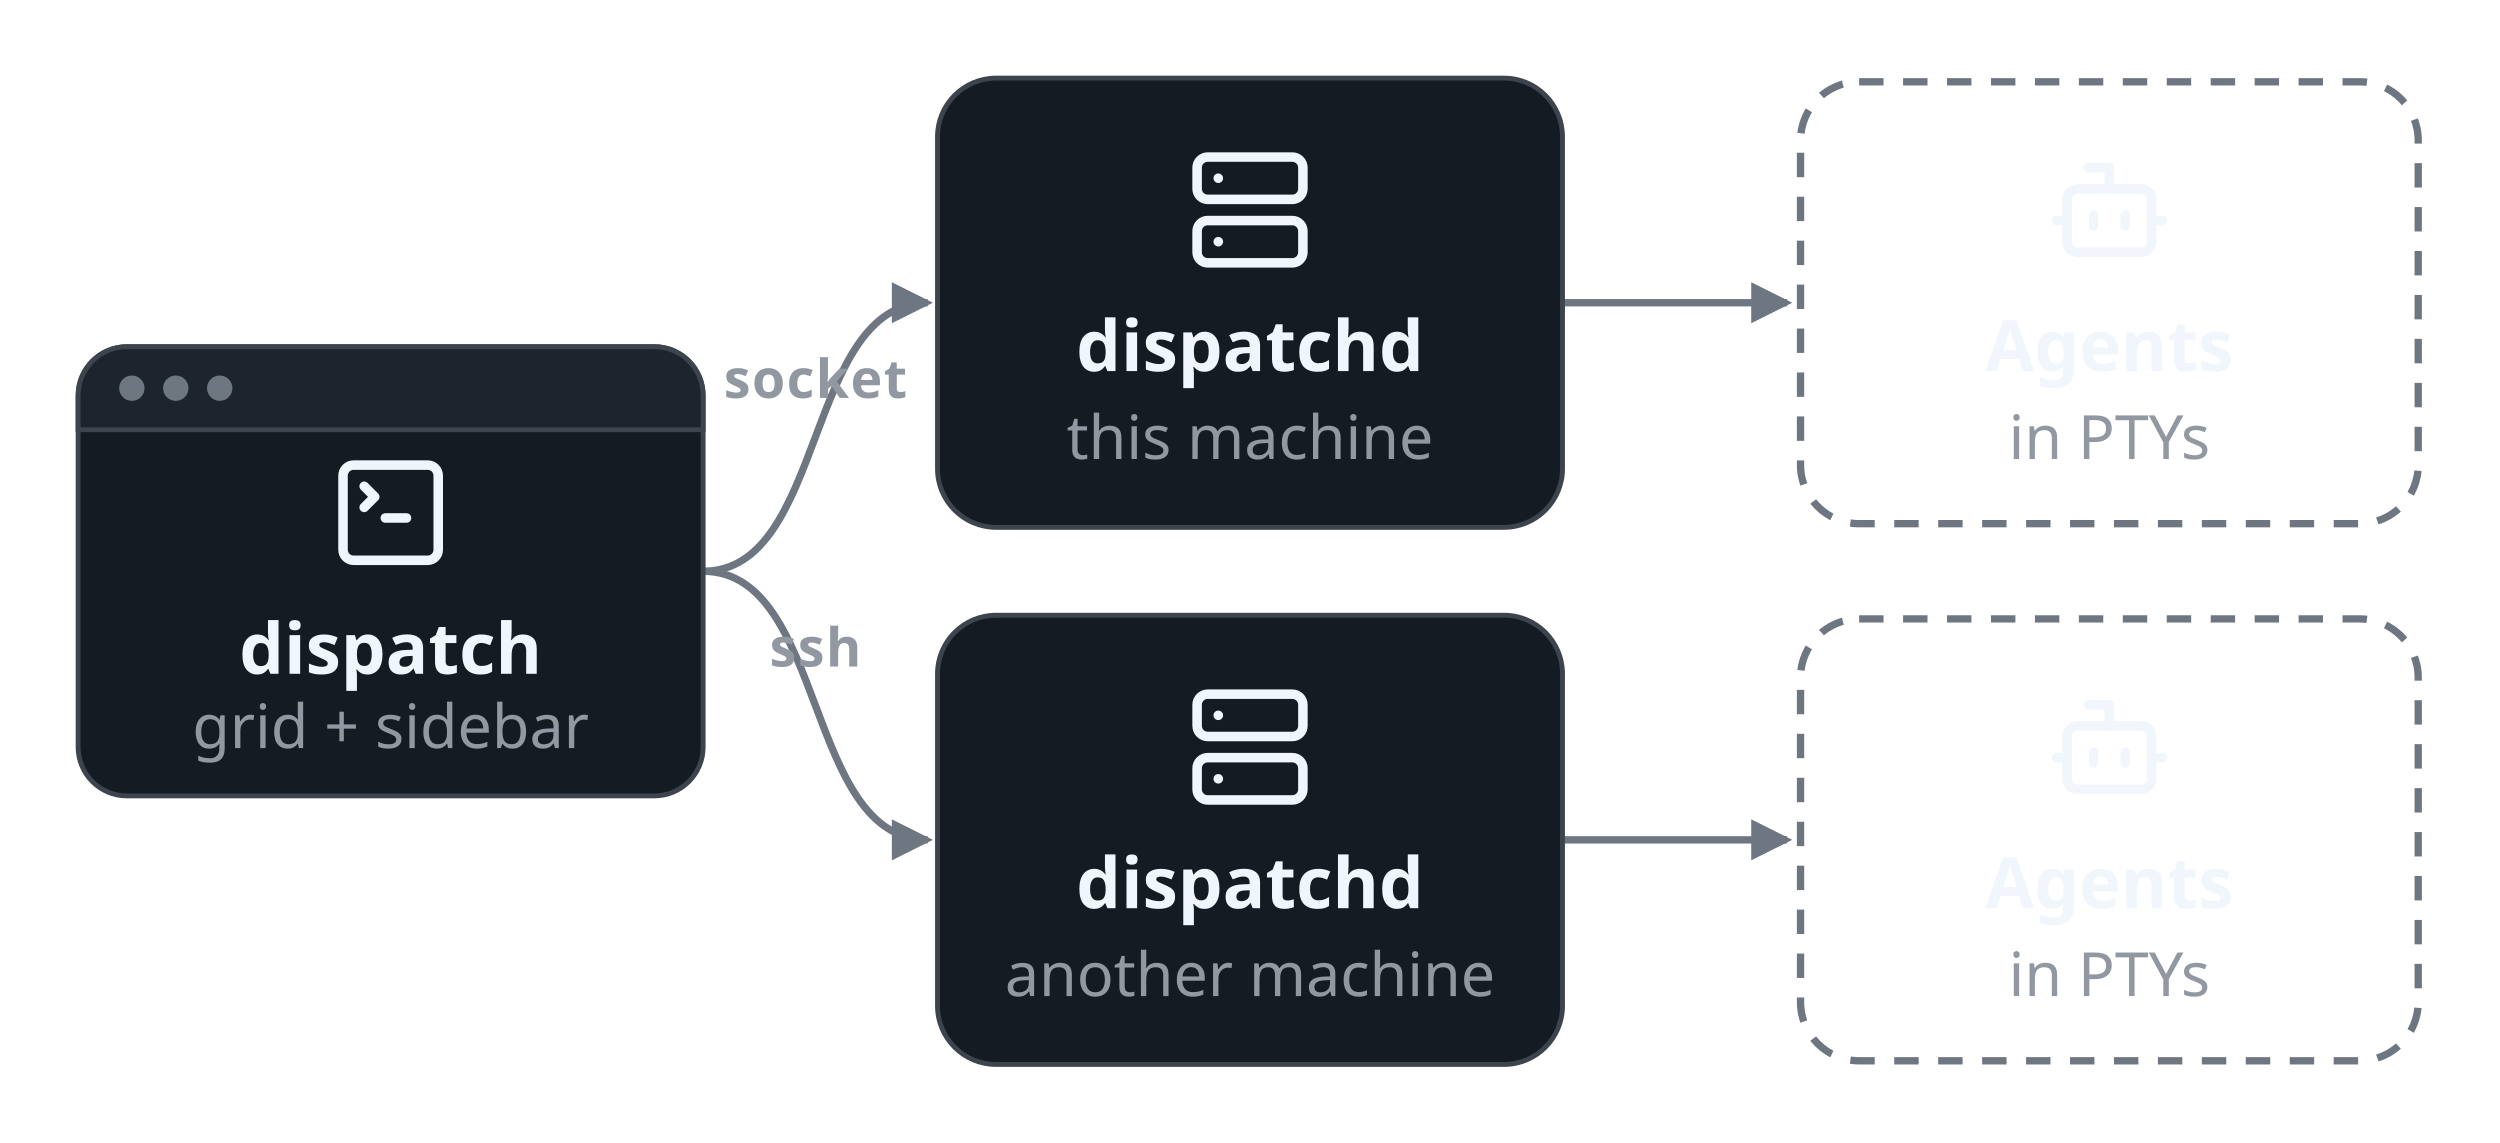
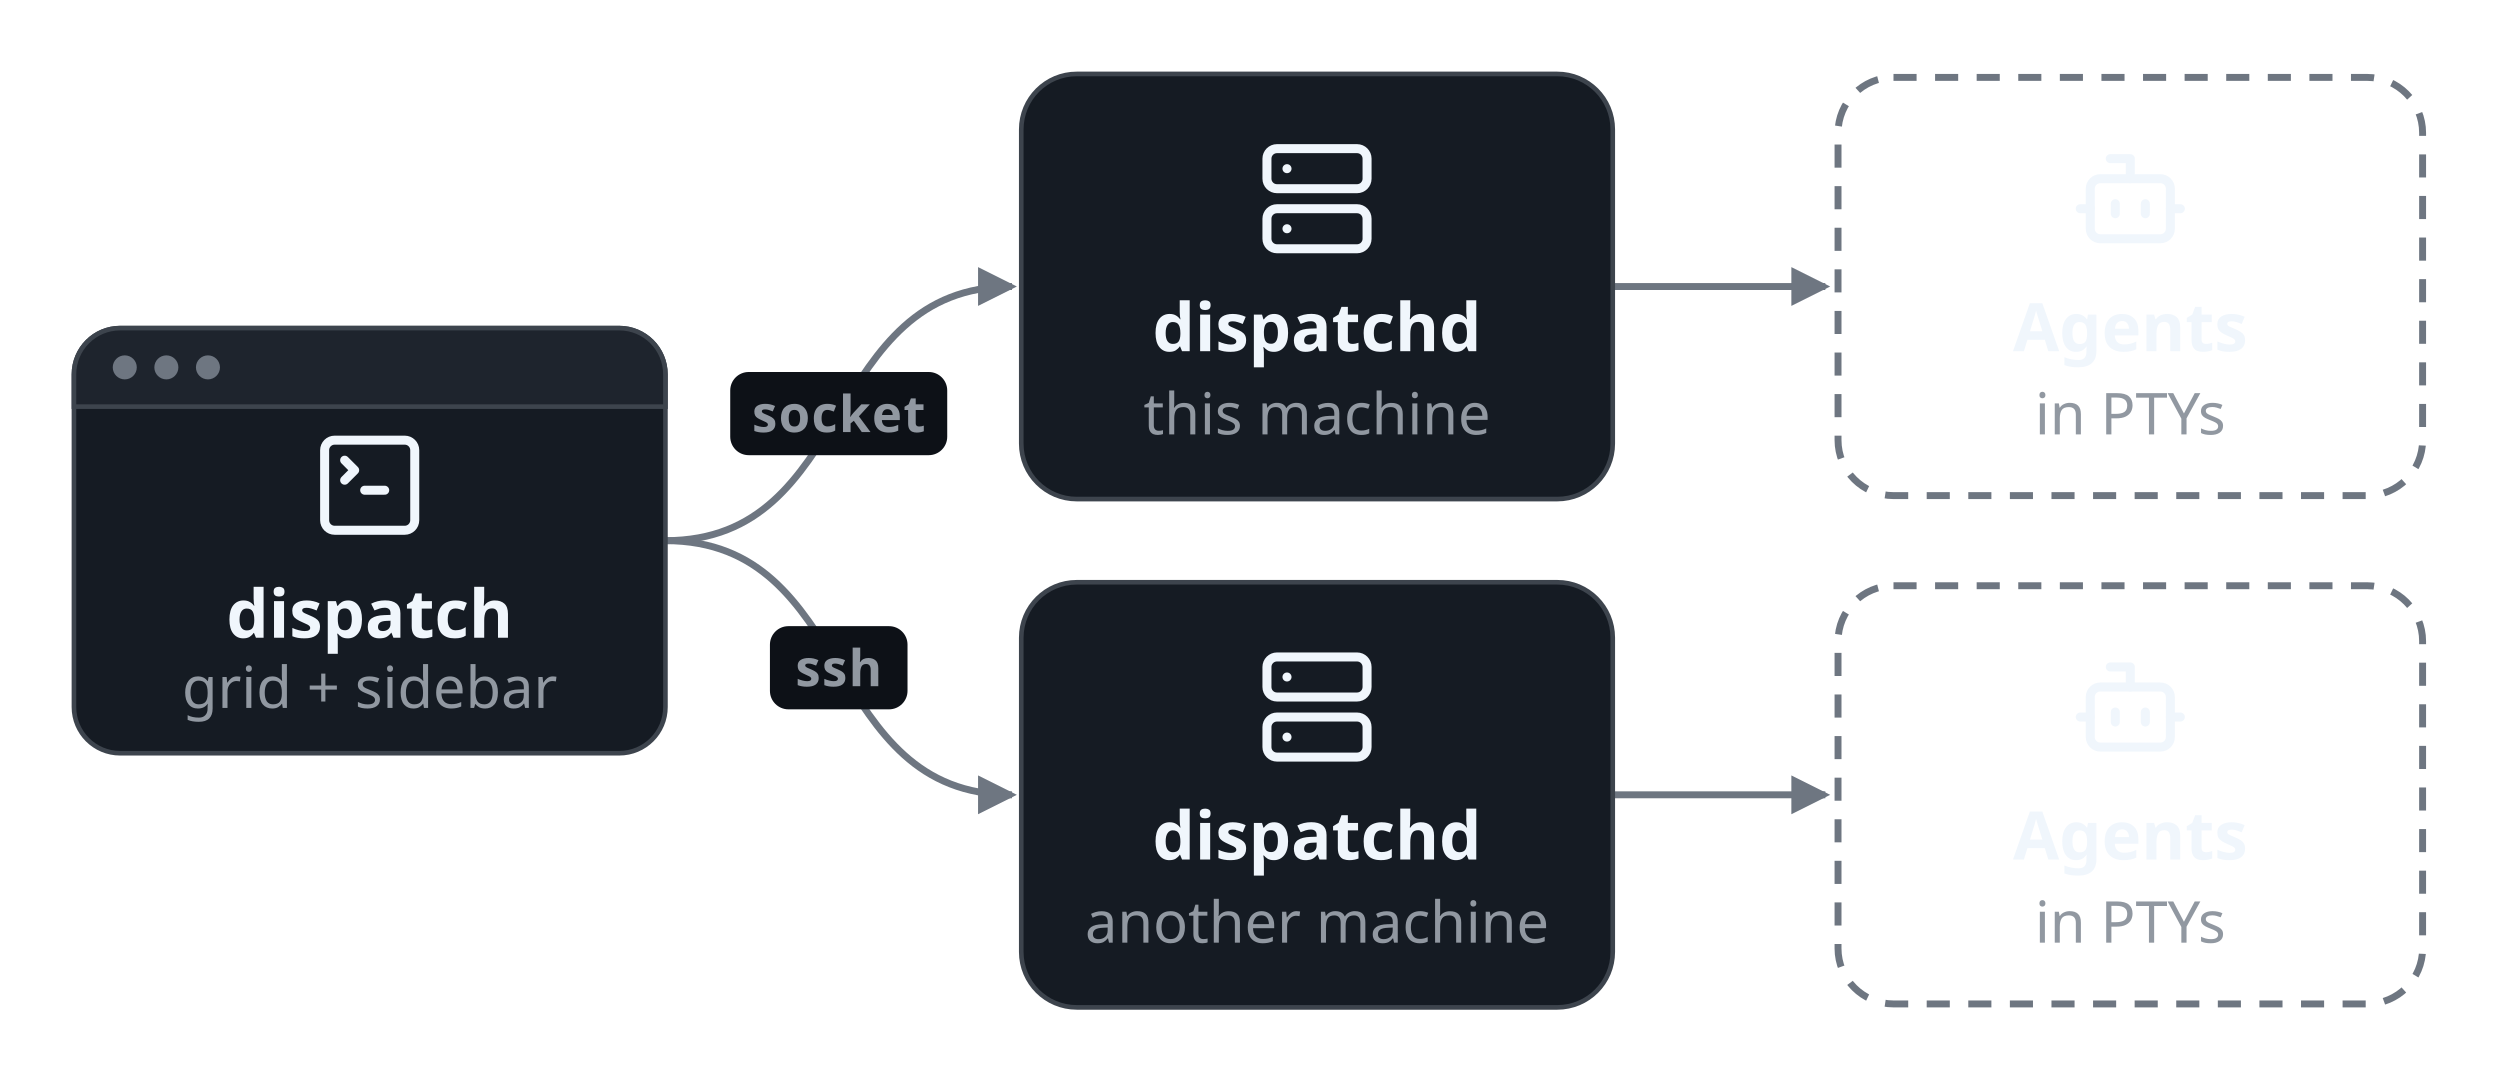
- <svg xmlns="http://www.w3.org/2000/svg" width="512" height="234" viewBox="0 0 512 234" role="img" aria-label="The dispatch client talks to dispatchd on this machine over a local socket and to dispatchd on another machine over ssh; each daemon runs its agents in PTYs.">
+ <svg xmlns="http://www.w3.org/2000/svg" width="541" height="234" viewBox="0 0 541 234" role="img" aria-label="The dispatch client talks to dispatchd on this machine over a local socket and to dispatchd on another machine over ssh; each daemon runs its agents in PTYs.">
  <style>text{font-family:-apple-system, BlinkMacSystemFont, 'Segoe UI', 'Noto Sans', Helvetica, Arial, sans-serif;fill:#f0f6fc}.tt{font-size:14.5px;font-weight:600}.sb{font-size:12.5px;fill:#9198a1}.el{font-size:11px;font-weight:600;fill:#9198a1;letter-spacing:.3px}</style>
  <defs>
    <marker id="ah" viewBox="0 0 10 10" refX="8" refY="5" markerWidth="7" markerHeight="7" orient="auto-start-reverse">
      <path d="M1 1 L9 5 L1 9 z" fill="#6e7681" />
    </marker>
  </defs>
-   <path d="M144 117 C169.3 117, 164.7 62, 190 62" fill="none" stroke="#6e7681" stroke-width="1.5" marker-end="url(#ah)" />
-   <text class="el" x="167" y="81.5" text-anchor="middle">socket</text>
-   <path d="M144 117 C169.3 117, 164.7 172, 190 172" fill="none" stroke="#6e7681" stroke-width="1.5" marker-end="url(#ah)" />
-   <text class="el" x="167" y="136.5" text-anchor="middle">ssh</text>
-   <path d="M320 62 C345.3 62, 340.7 62, 366 62" fill="none" stroke="#6e7681" stroke-width="1.5" marker-end="url(#ah)" />
-   <path d="M320 172 C345.3 172, 340.7 172, 366 172" fill="none" stroke="#6e7681" stroke-width="1.5" marker-end="url(#ah)" />
+   <path d="M144 117 C185.25 117, 177.75 62, 219 62" fill="none" stroke="#6e7681" stroke-width="1.5" marker-end="url(#ah)" />
+   <rect x="158.021" y="80.5" width="46.958" height="18" rx="4" fill="#0d1117" />
+   <text class="el" x="181.5" y="93.5" text-anchor="middle">socket</text>
+   <path d="M144 117 C185.25 117, 177.75 172, 219 172" fill="none" stroke="#6e7681" stroke-width="1.5" marker-end="url(#ah)" />
+   <rect x="166.613" y="135.5" width="29.774" height="18" rx="4" fill="#0d1117" />
+   <text class="el" x="181.5" y="148.5" text-anchor="middle">ssh</text>
+   <path d="M349 62 C374.3 62, 369.7 62, 395 62" fill="none" stroke="#6e7681" stroke-width="1.5" marker-end="url(#ah)" />
+   <path d="M349 172 C374.3 172, 369.7 172, 395 172" fill="none" stroke="#6e7681" stroke-width="1.5" marker-end="url(#ah)" />
  <rect x="16" y="71" width="128" height="92" rx="10" fill="#151b23" stroke="#3d444d" />
  <path d="M26 71 H134 A10 10 0 0 1 144 81 V88 H16 V81 A10 10 0 0 1 26 71Z" fill="#1e242d" stroke="#3d444d" />
  <circle cx="27" cy="79.5" r="2.6" fill="#6e7681" />
  <circle cx="36" cy="79.5" r="2.6" fill="#6e7681" />
  <circle cx="45" cy="79.5" r="2.6" fill="#6e7681" />
  <svg x="67" y="92" width="26" height="26" viewBox="0 0 24 24" fill="none" stroke="#f0f6fc" stroke-width="1.8" stroke-linecap="round" stroke-linejoin="round">
    <path d="m7 11 2-2-2-2" />
    <path d="M11 13h4" />
    <rect width="18" height="18" x="3" y="3" rx="2" ry="2" />
  </svg>
  <text class="tt" x="80" y="138" text-anchor="middle">dispatch</text>
  <text class="sb" x="80" y="153.2" text-anchor="middle">grid + sidebar</text>
-   <rect x="192" y="16" width="128" height="92" rx="12" fill="#151b23" stroke="#3d444d" />
-   <svg x="243" y="30" width="26" height="26" viewBox="0 0 24 24" fill="none" stroke="#f0f6fc" stroke-width="1.8" stroke-linecap="round" stroke-linejoin="round">
+   <rect x="221" y="16" width="128" height="92" rx="12" fill="#151b23" stroke="#3d444d" />
+   <svg x="272" y="30" width="26" height="26" viewBox="0 0 24 24" fill="none" stroke="#f0f6fc" stroke-width="1.8" stroke-linecap="round" stroke-linejoin="round">
    <rect width="20" height="8" x="2" y="2" rx="2" ry="2" />
    <rect width="20" height="8" x="2" y="14" rx="2" ry="2" />
    <line x1="6" x2="6.01" y1="6" y2="6" />
    <line x1="6" x2="6.01" y1="18" y2="18" />
  </svg>
-   <text class="tt" x="256" y="76" text-anchor="middle">dispatchd</text>
-   <text class="sb" x="256" y="94" text-anchor="middle">this machine</text>
-   <rect x="192" y="126" width="128" height="92" rx="12" fill="#151b23" stroke="#3d444d" />
-   <svg x="243" y="140" width="26" height="26" viewBox="0 0 24 24" fill="none" stroke="#f0f6fc" stroke-width="1.8" stroke-linecap="round" stroke-linejoin="round">
+   <text class="tt" x="285" y="76" text-anchor="middle">dispatchd</text>
+   <text class="sb" x="285" y="94" text-anchor="middle">this machine</text>
+   <rect x="221" y="126" width="128" height="92" rx="12" fill="#151b23" stroke="#3d444d" />
+   <svg x="272" y="140" width="26" height="26" viewBox="0 0 24 24" fill="none" stroke="#f0f6fc" stroke-width="1.8" stroke-linecap="round" stroke-linejoin="round">
    <rect width="20" height="8" x="2" y="2" rx="2" ry="2" />
    <rect width="20" height="8" x="2" y="14" rx="2" ry="2" />
    <line x1="6" x2="6.01" y1="6" y2="6" />
    <line x1="6" x2="6.01" y1="18" y2="18" />
  </svg>
-   <text class="tt" x="256" y="186" text-anchor="middle">dispatchd</text>
-   <text class="sb" x="256" y="204" text-anchor="middle">another machine</text>
-   <rect x="368.75" y="16.75" width="126.5" height="90.5" rx="12" fill="none" stroke="#6e7681" stroke-width="1.5" stroke-dasharray="5 4" />
-   <svg x="419" y="30" width="26" height="26" viewBox="0 0 24 24" fill="none" stroke="#f0f6fc" stroke-width="1.8" stroke-linecap="round" stroke-linejoin="round">
+   <text class="tt" x="285" y="186" text-anchor="middle">dispatchd</text>
+   <text class="sb" x="285" y="204" text-anchor="middle">another machine</text>
+   <rect x="397.75" y="16.75" width="126.5" height="90.5" rx="12" fill="none" stroke="#6e7681" stroke-width="1.5" stroke-dasharray="5 4" />
+   <svg x="448" y="30" width="26" height="26" viewBox="0 0 24 24" fill="none" stroke="#f0f6fc" stroke-width="1.8" stroke-linecap="round" stroke-linejoin="round">
    <path d="M12 8V4H8" />
    <rect width="16" height="12" x="4" y="8" rx="2" />
    <path d="M2 14h2" />
    <path d="M20 14h2" />
    <path d="M15 13v2" />
    <path d="M9 13v2" />
  </svg>
-   <text class="tt" x="432" y="76" text-anchor="middle">Agents</text>
-   <text class="sb" x="432" y="94" text-anchor="middle">in PTYs</text>
-   <rect x="368.75" y="126.75" width="126.5" height="90.5" rx="12" fill="none" stroke="#6e7681" stroke-width="1.5" stroke-dasharray="5 4" />
-   <svg x="419" y="140" width="26" height="26" viewBox="0 0 24 24" fill="none" stroke="#f0f6fc" stroke-width="1.8" stroke-linecap="round" stroke-linejoin="round">
+   <text class="tt" x="461" y="76" text-anchor="middle">Agents</text>
+   <text class="sb" x="461" y="94" text-anchor="middle">in PTYs</text>
+   <rect x="397.75" y="126.75" width="126.5" height="90.5" rx="12" fill="none" stroke="#6e7681" stroke-width="1.5" stroke-dasharray="5 4" />
+   <svg x="448" y="140" width="26" height="26" viewBox="0 0 24 24" fill="none" stroke="#f0f6fc" stroke-width="1.8" stroke-linecap="round" stroke-linejoin="round">
    <path d="M12 8V4H8" />
    <rect width="16" height="12" x="4" y="8" rx="2" />
    <path d="M2 14h2" />
    <path d="M20 14h2" />
    <path d="M15 13v2" />
    <path d="M9 13v2" />
  </svg>
-   <text class="tt" x="432" y="186" text-anchor="middle">Agents</text>
-   <text class="sb" x="432" y="204" text-anchor="middle">in PTYs</text>
+   <text class="tt" x="461" y="186" text-anchor="middle">Agents</text>
+   <text class="sb" x="461" y="204" text-anchor="middle">in PTYs</text>
</svg>
